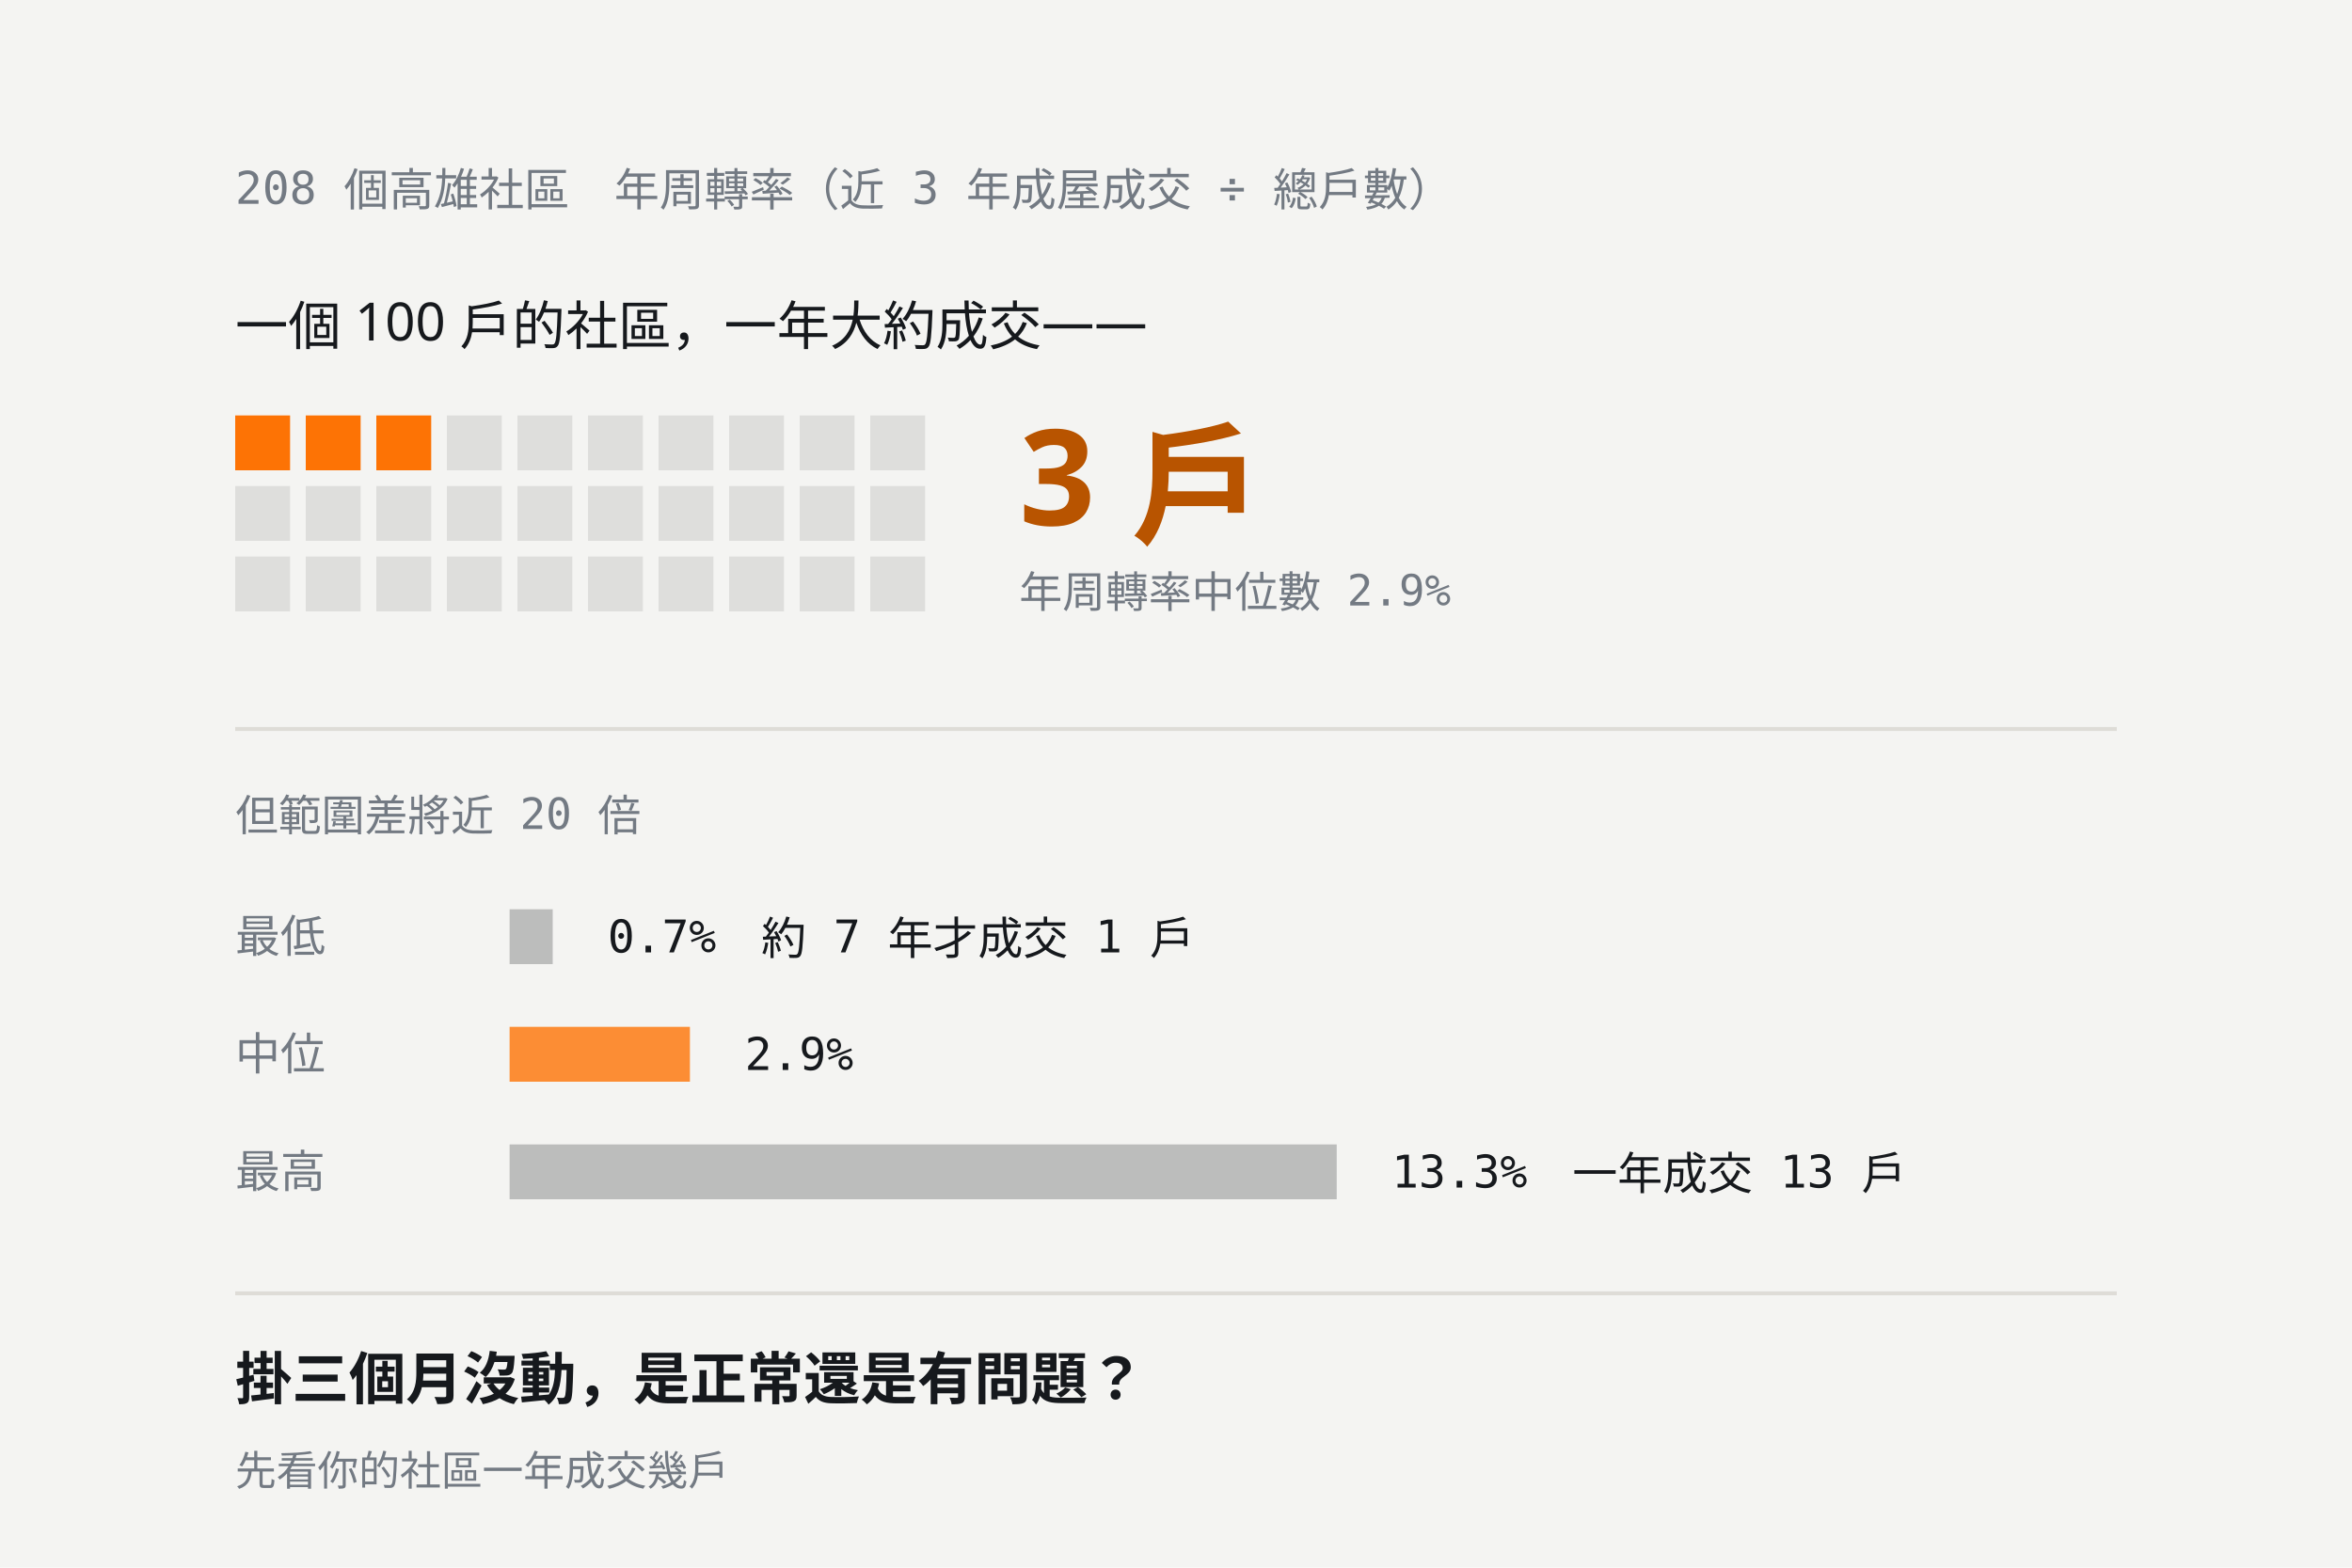
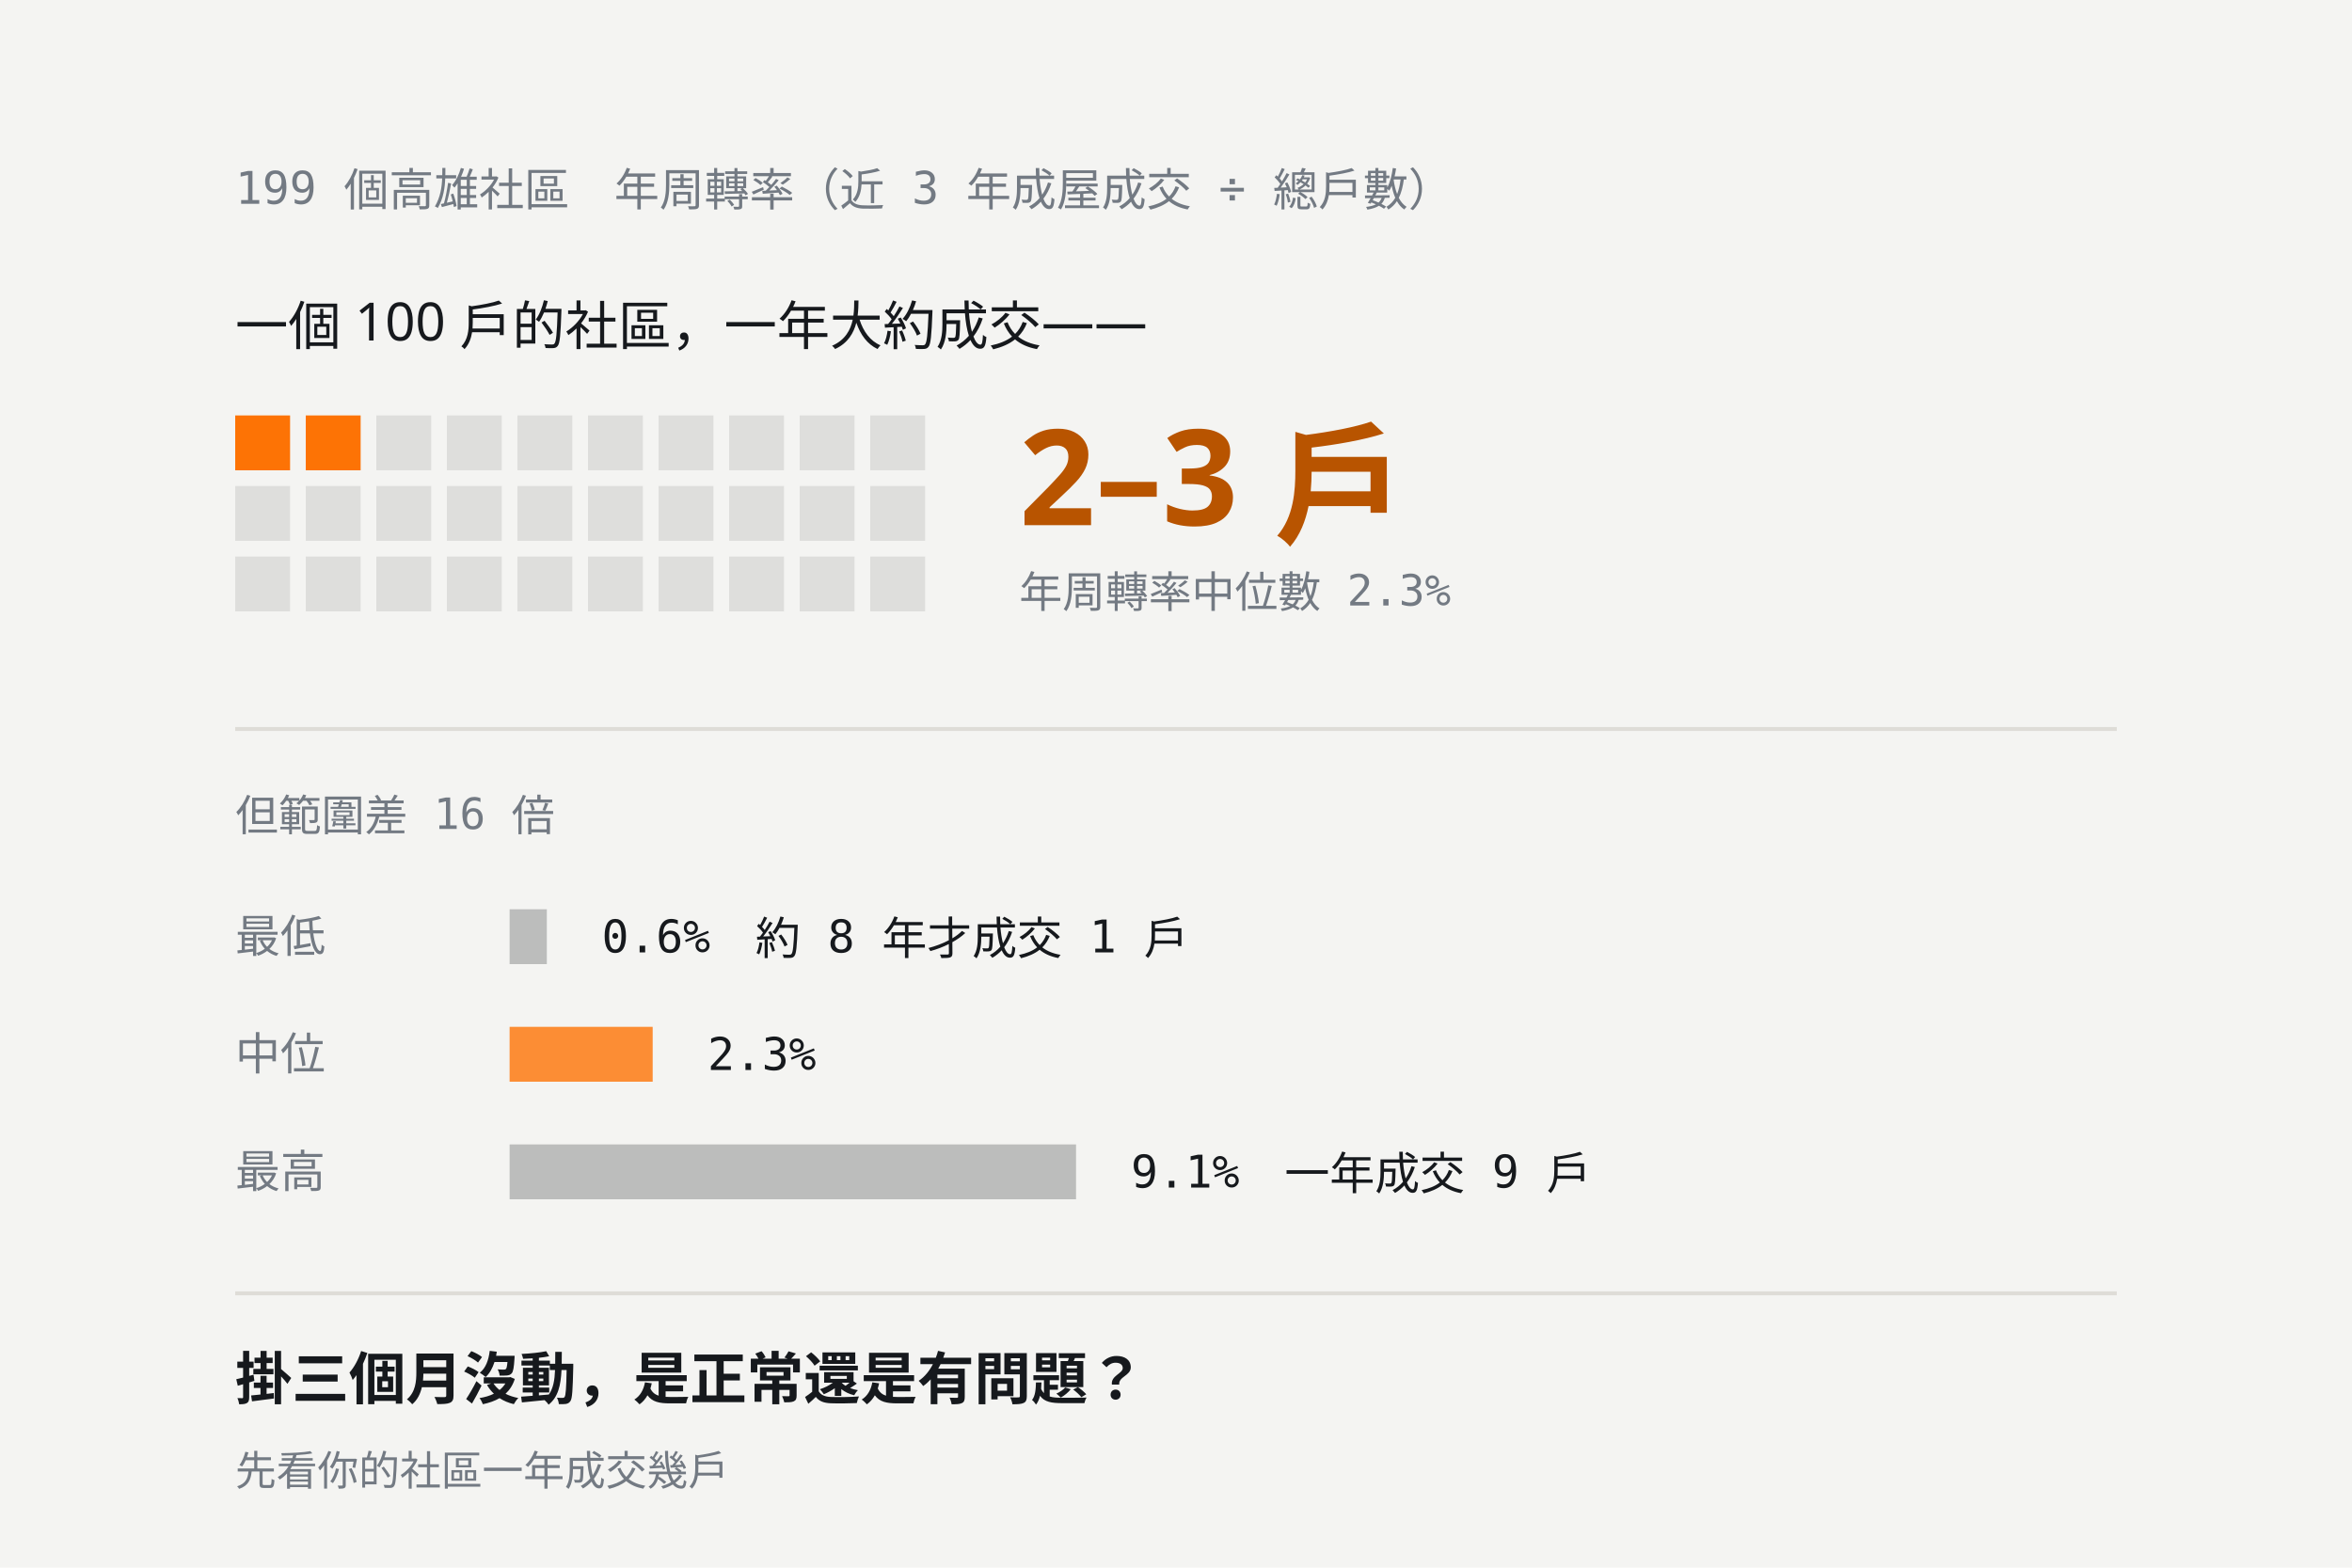
<svg xmlns="http://www.w3.org/2000/svg" viewBox="0 0 1200 800" width="1200" height="800">
  <rect width="1200" height="800" fill="#F4F4F2" />
-   <text x="120" y="104" font-family="'IBM Plex Mono',monospace" font-size="23" fill="#737A83">208 個高雄社區　年周轉率（近 3 年成屋成交 ÷ 總戶數）</text>
+   <text x="120" y="104" font-family="'IBM Plex Mono',monospace" font-size="23" fill="#737A83">199 個高雄社區　年周轉率（近 3 年成屋成交 ÷ 總戶數）</text>
  <g>
    <text x="120" y="176" font-family="'Noto Sans TC',sans-serif" font-size="27" fill="#16191D">一個 100 戶的社區，一年大約成交——</text>
  </g>
  <g>
    <rect x="120" y="212" width="28" height="28" fill="#FD7305" />
    <rect x="156" y="212" width="28" height="28" fill="#FD7305" />
-     <rect x="192" y="212" width="28" height="28" fill="#FD7305" />
    <g fill="#16191D" fill-opacity="0.1">
+       <rect x="192" y="212" width="28" height="28" />
      <rect x="228" y="212" width="28" height="28" />
      <rect x="264" y="212" width="28" height="28" />
      <rect x="300" y="212" width="28" height="28" />
      <rect x="336" y="212" width="28" height="28" />
      <rect x="372" y="212" width="28" height="28" />
      <rect x="408" y="212" width="28" height="28" />
      <rect x="444" y="212" width="28" height="28" />
      <rect x="120" y="248" width="28" height="28" />
      <rect x="156" y="248" width="28" height="28" />
      <rect x="192" y="248" width="28" height="28" />
      <rect x="228" y="248" width="28" height="28" />
      <rect x="264" y="248" width="28" height="28" />
      <rect x="300" y="248" width="28" height="28" />
      <rect x="336" y="248" width="28" height="28" />
      <rect x="372" y="248" width="28" height="28" />
      <rect x="408" y="248" width="28" height="28" />
      <rect x="444" y="248" width="28" height="28" />
      <rect x="120" y="284" width="28" height="28" />
      <rect x="156" y="284" width="28" height="28" />
      <rect x="192" y="284" width="28" height="28" />
      <rect x="228" y="284" width="28" height="28" />
      <rect x="264" y="284" width="28" height="28" />
      <rect x="300" y="284" width="28" height="28" />
      <rect x="336" y="284" width="28" height="28" />
      <rect x="372" y="284" width="28" height="28" />
      <rect x="408" y="284" width="28" height="28" />
      <rect x="444" y="284" width="28" height="28" />
    </g>
  </g>
-   <text x="520" y="268" font-family="'Noto Sans TC',sans-serif" font-size="68" font-weight="700" fill="#B85400">3 戶</text>
-   <text x="520" y="310" font-family="'IBM Plex Mono',monospace" font-size="22" fill="#737A83">年周轉率中位數 2.9%</text>
+   <text x="520" y="268" font-family="'Noto Sans TC',sans-serif" font-size="68" font-weight="700" fill="#B85400">2–3 戶</text>
+   <text x="520" y="310" font-family="'IBM Plex Mono',monospace" font-size="22" fill="#737A83">年周轉率中位數 2.3%</text>
  <path d="M120 372 H1080" stroke="#DEDCD7" stroke-width="2" />
-   <text x="120" y="424" font-family="'IBM Plex Mono',monospace" font-size="22" fill="#737A83">但範圍差將近 20 倍</text>
+   <text x="120" y="424" font-family="'IBM Plex Mono',monospace" font-size="22" fill="#737A83">但範圍差 16 倍</text>
  <g font-family="'IBM Plex Mono',monospace" font-size="23">
    <text x="120" y="486" fill="#737A83">最低</text>
-     <rect x="260" y="464" width="22" height="28" fill="#16191D" fill-opacity="0.25" />
-     <text x="310" y="486" fill="#16191D">0.7%　約 7 年才成交 1 戶</text>
+     <rect x="260" y="464" width="19" height="28" fill="#16191D" fill-opacity="0.25" />
+     <text x="307" y="486" fill="#16191D">0.6%　約 8 年才成交 1 戶</text>
    <text x="120" y="546" fill="#737A83">中位</text>
-     <rect x="260" y="524" width="92" height="28" fill="#FD7305" fill-opacity="0.8" />
-     <text x="380" y="546" fill="#16191D">2.9%</text>
+     <rect x="260" y="524" width="73" height="28" fill="#FD7305" fill-opacity="0.8" />
+     <text x="361" y="546" fill="#16191D">2.3%</text>
    <text x="120" y="606" fill="#737A83">最高</text>
-     <rect x="260" y="584" width="422" height="28" fill="#16191D" fill-opacity="0.25" />
-     <text x="710" y="606" fill="#16191D">13.3%　一年成交 13 戶</text>
+     <rect x="260" y="584" width="289" height="28" fill="#16191D" fill-opacity="0.25" />
+     <text x="577" y="606" fill="#16191D">9.1%　一年成交 9 戶</text>
  </g>
  <path d="M120 660 H1080" stroke="#DEDCD7" stroke-width="2" />
  <text x="120" y="714" font-family="'Noto Sans TC',sans-serif" font-size="29" font-weight="700" fill="#16191D">掛三個月沒動，是正常還是有問題？</text>
  <text x="120" y="758" font-family="'IBM Plex Mono',monospace" font-size="21" fill="#737A83">先看你的社區一年成交幾戶</text>
</svg>
